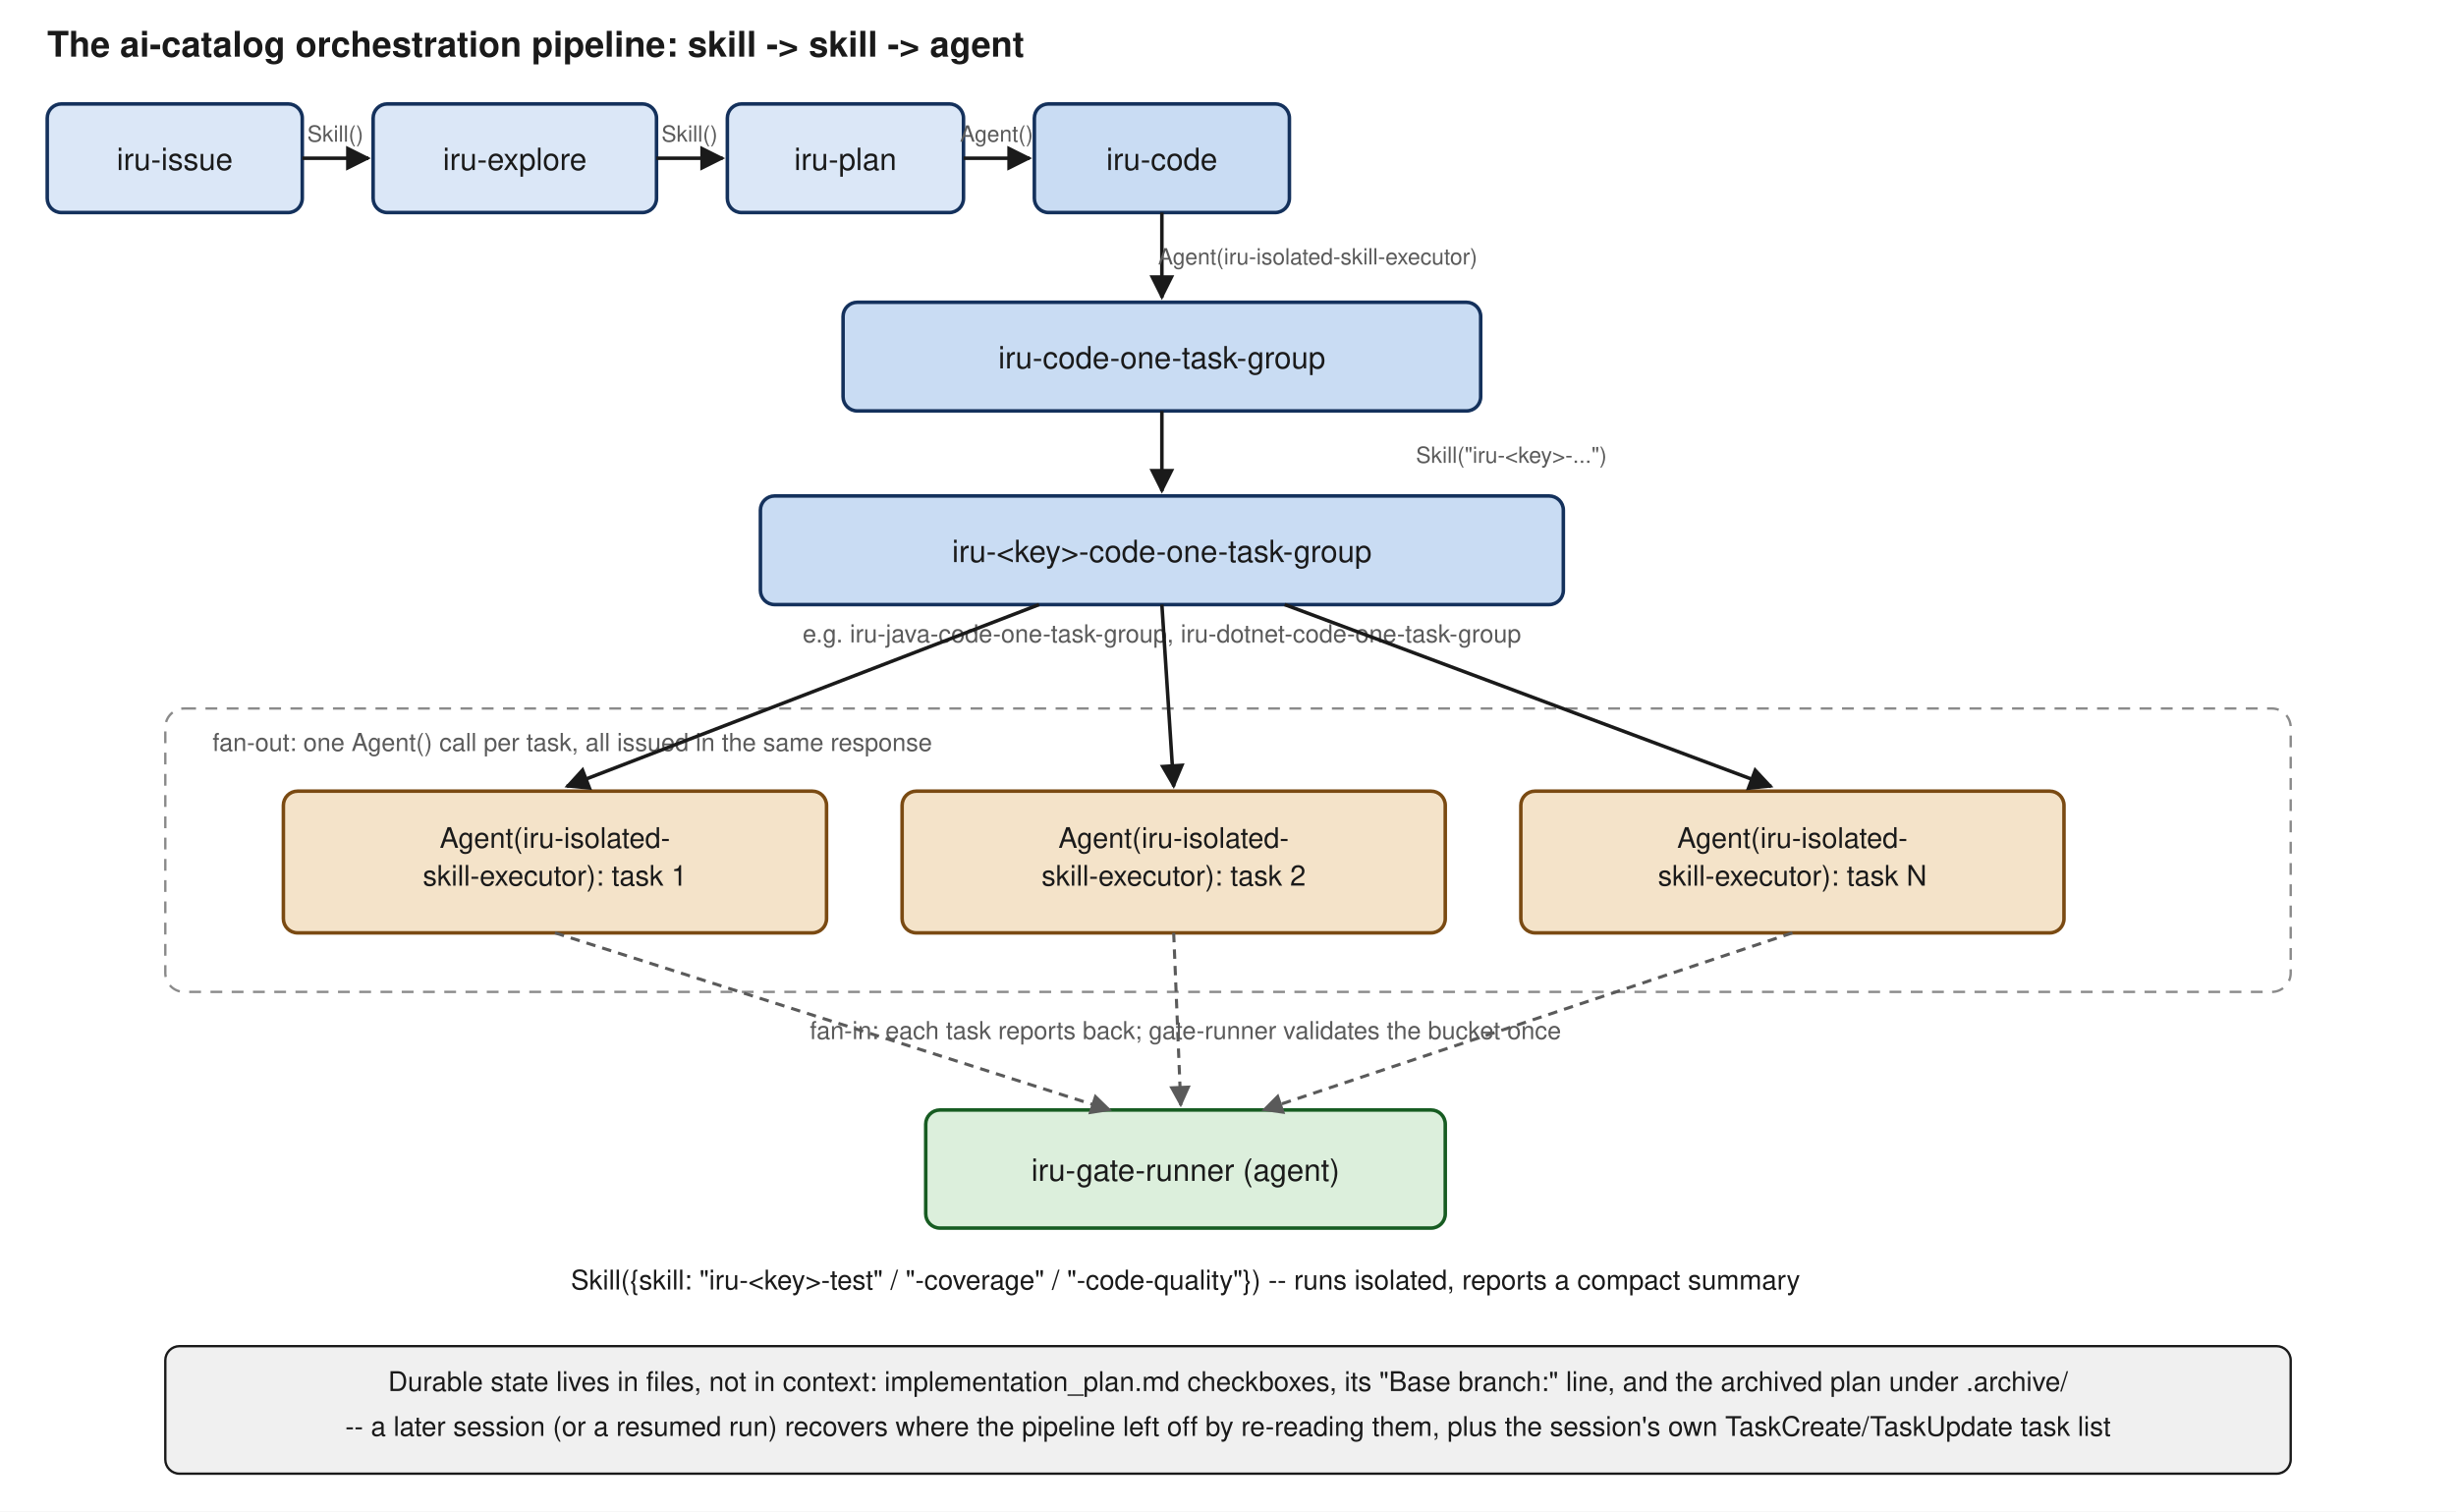
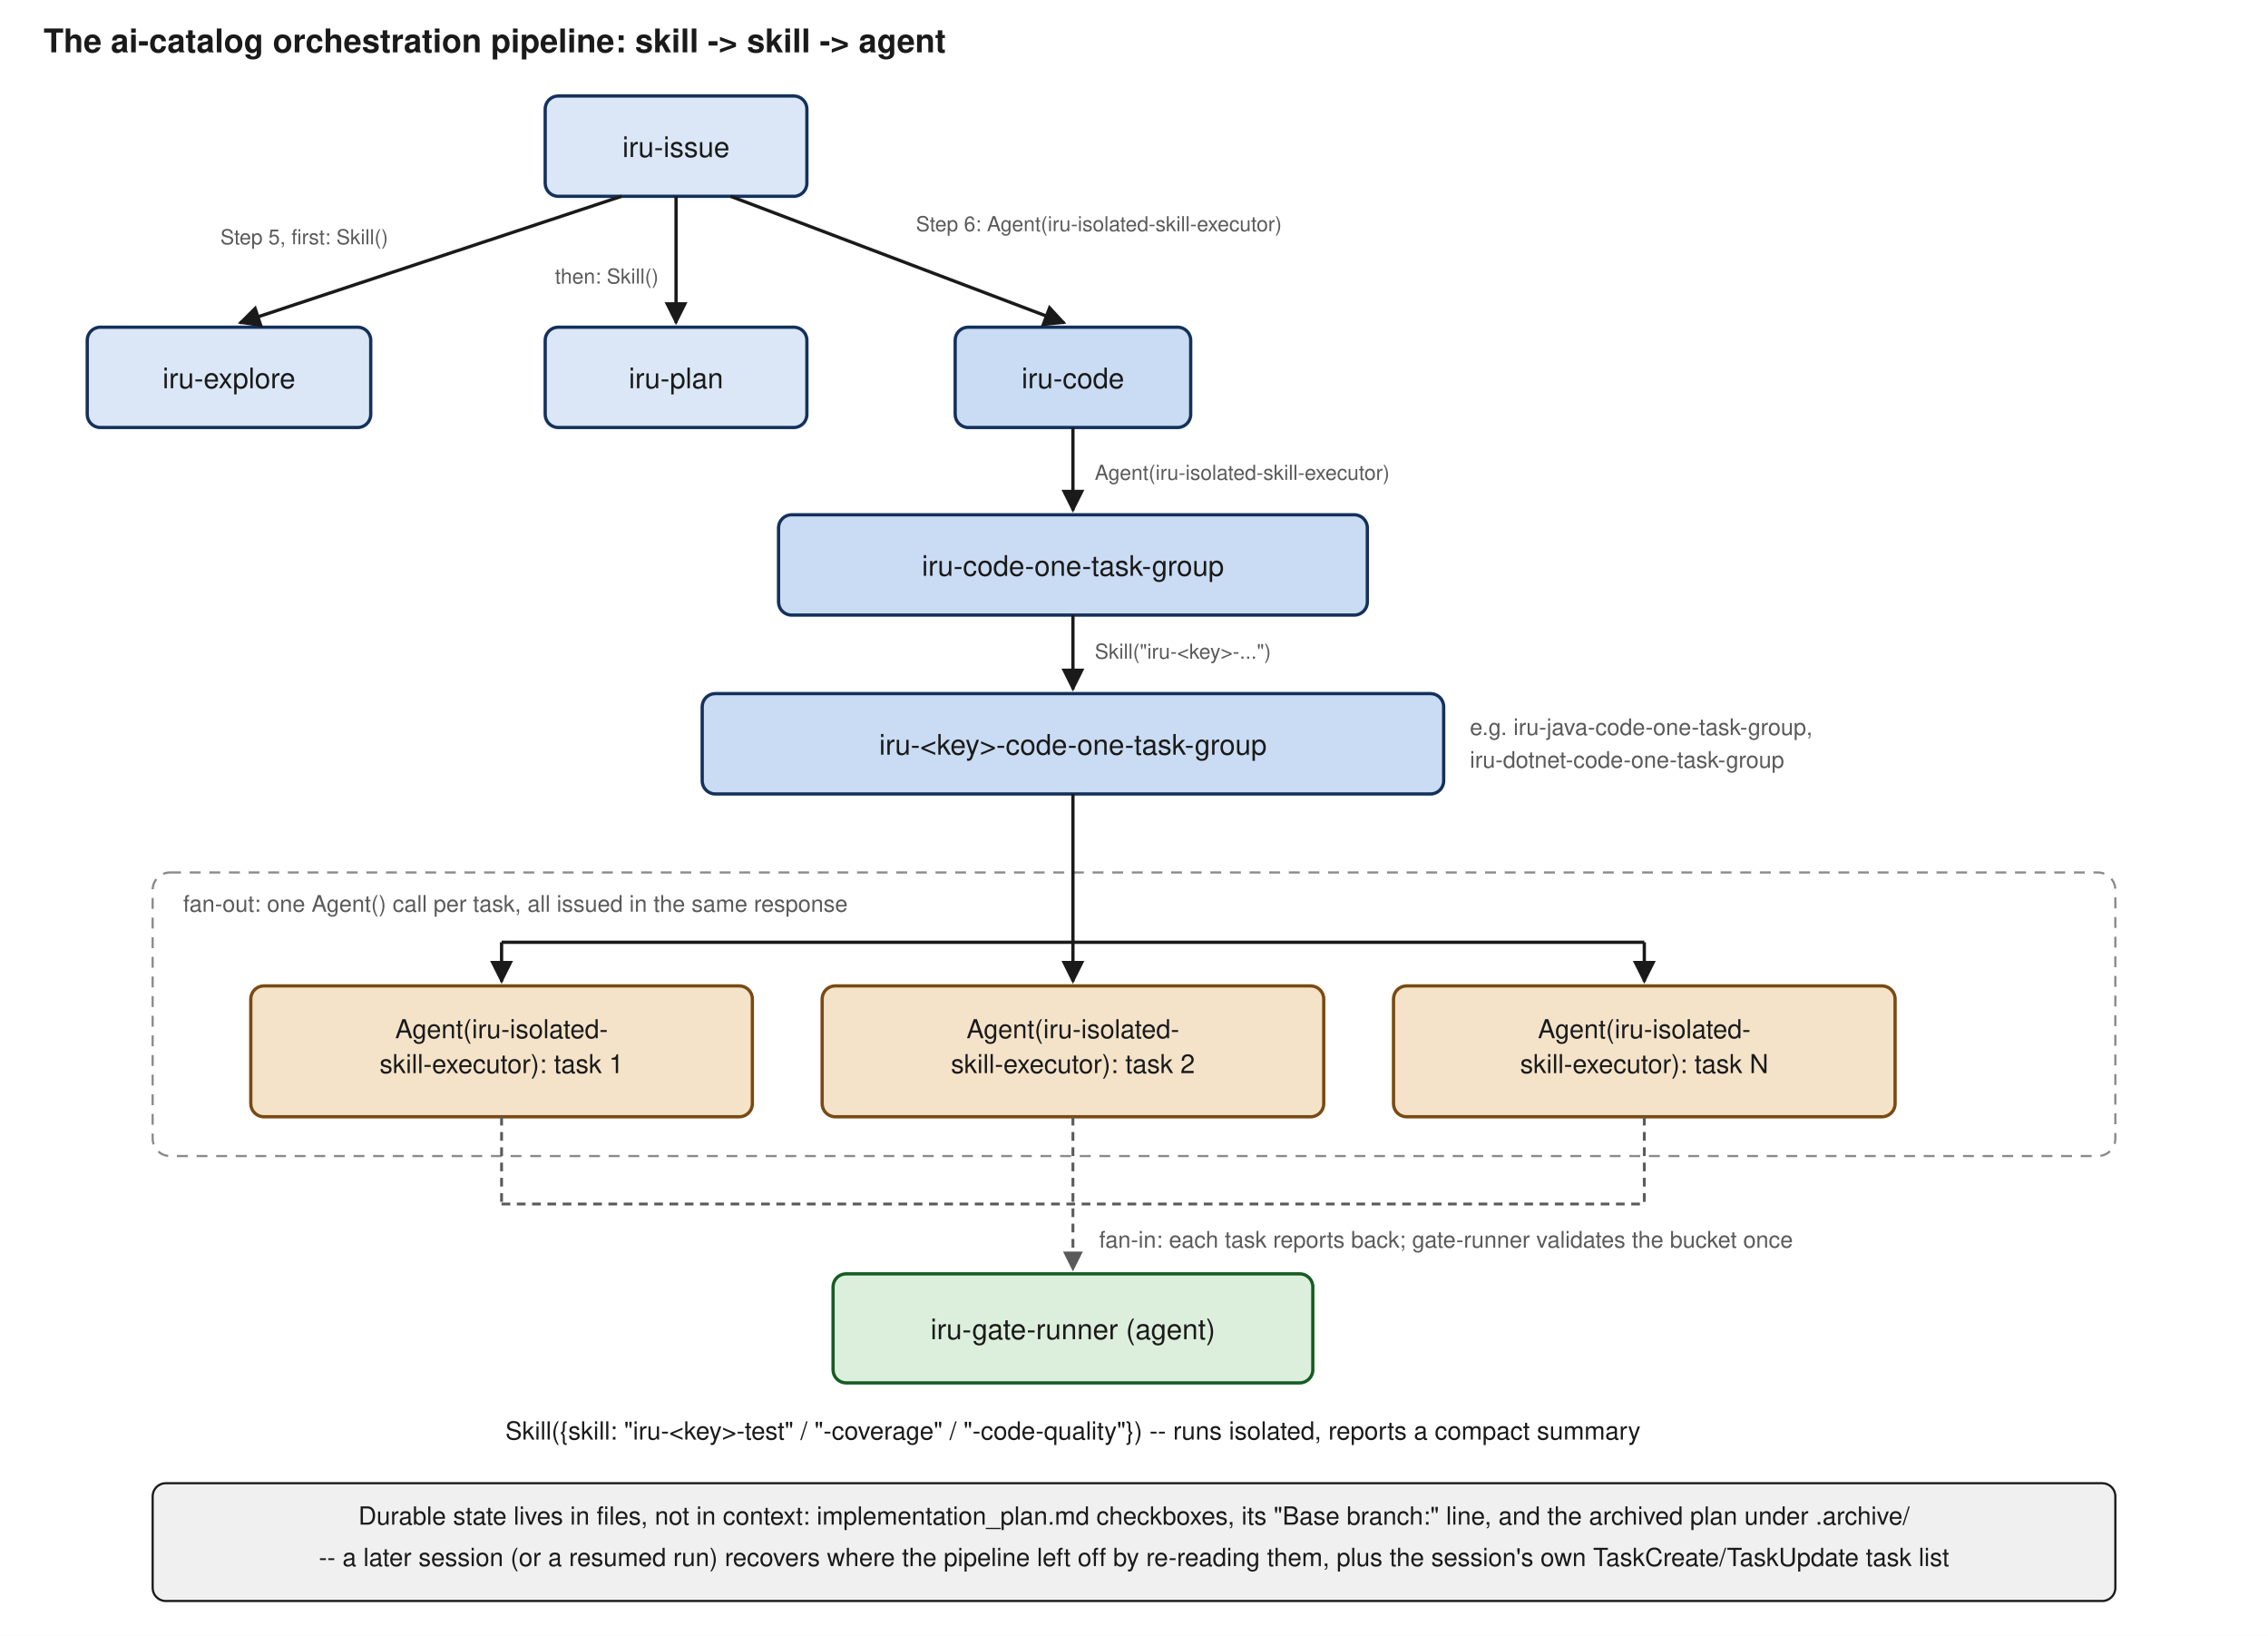
- <svg xmlns="http://www.w3.org/2000/svg" viewBox="0 0 1040 640" font-family="Helvetica, Arial, sans-serif">
-   <rect x="0" y="0" width="1040" height="640" fill="#ffffff" />
+ <svg xmlns="http://www.w3.org/2000/svg" viewBox="0 0 1040 750" font-family="Helvetica, Arial, sans-serif">
+   <rect x="0" y="0" width="1040" height="750" fill="#ffffff" />
  <defs>
    <marker id="arrow" viewBox="0 0 10 10" refX="9" refY="5" markerWidth="7" markerHeight="7" orient="auto-start-reverse">
      <path d="M0,0 L10,5 L0,10 z" fill="#1a1a1a" />
    </marker>
    <marker id="arrowDashed" viewBox="0 0 10 10" refX="9" refY="5" markerWidth="7" markerHeight="7" orient="auto-start-reverse">
      <path d="M0,0 L10,5 L0,10 z" fill="#5a5a5a" />
    </marker>
  </defs>
  <text x="20" y="24" font-size="15" font-weight="bold" fill="#1a1a1a">The ai-catalog orchestration pipeline: skill -&gt; skill -&gt; agent</text>
  <g>
-     <rect x="20" y="44" width="108" height="46" rx="6" fill="#dbe7f7" stroke="#14315c" stroke-width="1.5" />
-     <text x="74" y="72" font-size="13" fill="#1a1a1a" text-anchor="middle">iru-issue</text>
-     <rect x="158" y="44" width="120" height="46" rx="6" fill="#dbe7f7" stroke="#14315c" stroke-width="1.5" />
-     <text x="218" y="72" font-size="13" fill="#1a1a1a" text-anchor="middle">iru-explore</text>
-     <rect x="308" y="44" width="100" height="46" rx="6" fill="#dbe7f7" stroke="#14315c" stroke-width="1.5" />
-     <text x="358" y="72" font-size="13" fill="#1a1a1a" text-anchor="middle">iru-plan</text>
-     <rect x="438" y="44" width="108" height="46" rx="6" fill="#c9dcf3" stroke="#14315c" stroke-width="1.5" />
-     <text x="492" y="72" font-size="13" fill="#1a1a1a" text-anchor="middle">iru-code</text>
-     <line x1="128" y1="67" x2="156" y2="67" stroke="#1a1a1a" stroke-width="1.5" marker-end="url(#arrow)" />
-     <line x1="278" y1="67" x2="306" y2="67" stroke="#1a1a1a" stroke-width="1.5" marker-end="url(#arrow)" />
-     <line x1="408" y1="67" x2="436" y2="67" stroke="#1a1a1a" stroke-width="1.5" marker-end="url(#arrow)" />
-     <text x="142" y="60" font-size="9.5" fill="#5a5a5a" text-anchor="middle">Skill()</text>
-     <text x="292" y="60" font-size="9.5" fill="#5a5a5a" text-anchor="middle">Skill()</text>
-     <text x="422" y="60" font-size="9.5" fill="#5a5a5a" text-anchor="middle">Agent()</text>
+     <rect x="250" y="44" width="120" height="46" rx="6" fill="#dbe7f7" stroke="#14315c" stroke-width="1.5" />
+     <text x="310" y="72" font-size="13" fill="#1a1a1a" text-anchor="middle">iru-issue</text>
+     <rect x="40" y="150" width="130" height="46" rx="6" fill="#dbe7f7" stroke="#14315c" stroke-width="1.5" />
+     <text x="105" y="178" font-size="13" fill="#1a1a1a" text-anchor="middle">iru-explore</text>
+     <rect x="250" y="150" width="120" height="46" rx="6" fill="#dbe7f7" stroke="#14315c" stroke-width="1.5" />
+     <text x="310" y="178" font-size="13" fill="#1a1a1a" text-anchor="middle">iru-plan</text>
+     <rect x="438" y="150" width="108" height="46" rx="6" fill="#c9dcf3" stroke="#14315c" stroke-width="1.5" />
+     <text x="492" y="178" font-size="13" fill="#1a1a1a" text-anchor="middle">iru-code</text>
+     <line x1="285" y1="90" x2="110" y2="148" stroke="#1a1a1a" stroke-width="1.5" marker-end="url(#arrow)" />
+     <line x1="310" y1="90" x2="310" y2="148" stroke="#1a1a1a" stroke-width="1.5" marker-end="url(#arrow)" />
+     <line x1="335" y1="90" x2="488" y2="148" stroke="#1a1a1a" stroke-width="1.5" marker-end="url(#arrow)" />
+     <text x="178" y="112" font-size="9.5" fill="#5a5a5a" text-anchor="end">Step 5, first: Skill()</text>
+     <text x="302" y="130" font-size="9.5" fill="#5a5a5a" text-anchor="end">then: Skill()</text>
+     <text x="420" y="106" font-size="9.5" fill="#5a5a5a" text-anchor="start">Step 6: Agent(iru-isolated-skill-executor)</text>
  </g>
-   <rect x="357" y="128" width="270" height="46" rx="6" fill="#c9dcf3" stroke="#14315c" stroke-width="1.5" />
-   <text x="492" y="156" font-size="13" fill="#1a1a1a" text-anchor="middle">iru-code-one-task-group</text>
-   <line x1="492" y1="90" x2="492" y2="126" stroke="#1a1a1a" stroke-width="1.5" marker-end="url(#arrow)" />
-   <text x="558" y="112" font-size="9.5" fill="#5a5a5a" text-anchor="middle">Agent(iru-isolated-skill-executor)</text>
-   <rect x="322" y="210" width="340" height="46" rx="6" fill="#c9dcf3" stroke="#14315c" stroke-width="1.5" />
-   <text x="492" y="238" font-size="13" fill="#1a1a1a" text-anchor="middle">iru-&lt;key&gt;-code-one-task-group</text>
-   <line x1="492" y1="174" x2="492" y2="208" stroke="#1a1a1a" stroke-width="1.5" marker-end="url(#arrow)" />
-   <text x="640" y="196" font-size="9.5" fill="#5a5a5a" text-anchor="middle">Skill("iru-&lt;key&gt;-...")</text>
-   <text x="492" y="272" font-size="10.5" fill="#5a5a5a" text-anchor="middle">e.g. iru-java-code-one-task-group, iru-dotnet-code-one-task-group</text>
-   <rect x="70" y="300" width="900" height="120" rx="8" fill="none" stroke="#8a8a8a" stroke-width="1" stroke-dasharray="5,4" />
-   <text x="90" y="318" font-size="10.5" fill="#5a5a5a">fan-out: one Agent() call per task, all issued in the same response</text>
+   <rect x="357" y="236" width="270" height="46" rx="6" fill="#c9dcf3" stroke="#14315c" stroke-width="1.5" />
+   <text x="492" y="264" font-size="13" fill="#1a1a1a" text-anchor="middle">iru-code-one-task-group</text>
+   <line x1="492" y1="196" x2="492" y2="234" stroke="#1a1a1a" stroke-width="1.5" marker-end="url(#arrow)" />
+   <text x="502" y="220" font-size="9.5" fill="#5a5a5a" text-anchor="start">Agent(iru-isolated-skill-executor)</text>
+   <rect x="322" y="318" width="340" height="46" rx="6" fill="#c9dcf3" stroke="#14315c" stroke-width="1.5" />
+   <text x="492" y="346" font-size="13" fill="#1a1a1a" text-anchor="middle">iru-&lt;key&gt;-code-one-task-group</text>
+   <line x1="492" y1="282" x2="492" y2="316" stroke="#1a1a1a" stroke-width="1.5" marker-end="url(#arrow)" />
+   <text x="502" y="302" font-size="9.5" fill="#5a5a5a" text-anchor="start">Skill("iru-&lt;key&gt;-...")</text>
+   <text x="674" y="337" font-size="10.5" fill="#5a5a5a" text-anchor="start">e.g. iru-java-code-one-task-group,</text>
+   <text x="674" y="352" font-size="10.5" fill="#5a5a5a" text-anchor="start">iru-dotnet-code-one-task-group</text>
+   <rect x="70" y="400" width="900" height="130" rx="8" fill="none" stroke="#8a8a8a" stroke-width="1" stroke-dasharray="5,4" />
+   <text x="84" y="418" font-size="10.5" fill="#5a5a5a">fan-out: one Agent() call per task, all issued in the same response</text>
+   <line x1="492" y1="364" x2="492" y2="450" stroke="#1a1a1a" stroke-width="1.5" marker-end="url(#arrow)" />
+   <line x1="230" y1="432" x2="754" y2="432" stroke="#1a1a1a" stroke-width="1.5" />
+   <line x1="230" y1="432" x2="230" y2="450" stroke="#1a1a1a" stroke-width="1.5" marker-end="url(#arrow)" />
+   <line x1="754" y1="432" x2="754" y2="450" stroke="#1a1a1a" stroke-width="1.5" marker-end="url(#arrow)" />
  <g>
-     <rect x="120" y="335" width="230" height="60" rx="6" fill="#f4e3c9" stroke="#7a4a12" stroke-width="1.5" />
-     <text x="235" y="359" font-size="12" fill="#1a1a1a" text-anchor="middle">Agent(iru-isolated-</text>
-     <text x="235" y="375" font-size="12" fill="#1a1a1a" text-anchor="middle">skill-executor): task 1</text>
-     <rect x="382" y="335" width="230" height="60" rx="6" fill="#f4e3c9" stroke="#7a4a12" stroke-width="1.5" />
-     <text x="497" y="359" font-size="12" fill="#1a1a1a" text-anchor="middle">Agent(iru-isolated-</text>
-     <text x="497" y="375" font-size="12" fill="#1a1a1a" text-anchor="middle">skill-executor): task 2</text>
-     <rect x="644" y="335" width="230" height="60" rx="6" fill="#f4e3c9" stroke="#7a4a12" stroke-width="1.5" />
-     <text x="759" y="359" font-size="12" fill="#1a1a1a" text-anchor="middle">Agent(iru-isolated-</text>
-     <text x="759" y="375" font-size="12" fill="#1a1a1a" text-anchor="middle">skill-executor): task N</text>
+     <rect x="115" y="452" width="230" height="60" rx="6" fill="#f4e3c9" stroke="#7a4a12" stroke-width="1.5" />
+     <text x="230" y="476" font-size="12" fill="#1a1a1a" text-anchor="middle">Agent(iru-isolated-</text>
+     <text x="230" y="492" font-size="12" fill="#1a1a1a" text-anchor="middle">skill-executor): task 1</text>
+     <rect x="377" y="452" width="230" height="60" rx="6" fill="#f4e3c9" stroke="#7a4a12" stroke-width="1.5" />
+     <text x="492" y="476" font-size="12" fill="#1a1a1a" text-anchor="middle">Agent(iru-isolated-</text>
+     <text x="492" y="492" font-size="12" fill="#1a1a1a" text-anchor="middle">skill-executor): task 2</text>
+     <rect x="639" y="452" width="230" height="60" rx="6" fill="#f4e3c9" stroke="#7a4a12" stroke-width="1.5" />
+     <text x="754" y="476" font-size="12" fill="#1a1a1a" text-anchor="middle">Agent(iru-isolated-</text>
+     <text x="754" y="492" font-size="12" fill="#1a1a1a" text-anchor="middle">skill-executor): task N</text>
  </g>
-   <line x1="440" y1="256" x2="240" y2="333" stroke="#1a1a1a" stroke-width="1.5" marker-end="url(#arrow)" />
-   <line x1="492" y1="256" x2="497" y2="333" stroke="#1a1a1a" stroke-width="1.5" marker-end="url(#arrow)" />
-   <line x1="544" y1="256" x2="750" y2="333" stroke="#1a1a1a" stroke-width="1.5" marker-end="url(#arrow)" />
-   <rect x="392" y="470" width="220" height="50" rx="6" fill="#dcefdc" stroke="#175c22" stroke-width="1.5" />
-   <text x="502" y="500" font-size="13" fill="#1a1a1a" text-anchor="middle">iru-gate-runner (agent)</text>
-   <line x1="235" y1="395" x2="470" y2="470" stroke="#5a5a5a" stroke-width="1.3" stroke-dasharray="4,3" marker-end="url(#arrowDashed)" />
-   <line x1="497" y1="395" x2="500" y2="468" stroke="#5a5a5a" stroke-width="1.3" stroke-dasharray="4,3" marker-end="url(#arrowDashed)" />
-   <line x1="759" y1="395" x2="535" y2="470" stroke="#5a5a5a" stroke-width="1.3" stroke-dasharray="4,3" marker-end="url(#arrowDashed)" />
-   <text x="502" y="440" font-size="10.5" fill="#5a5a5a" text-anchor="middle">fan-in: each task reports back; gate-runner validates the bucket once</text>
-   <text x="502" y="546" font-size="11.5" fill="#1a1a1a" text-anchor="middle">Skill({skill: "iru-&lt;key&gt;-test" / "-coverage" / "-code-quality"}) -- runs isolated, reports a compact summary</text>
-   <rect x="70" y="570" width="900" height="54" rx="6" fill="#f0f0f0" stroke="#1a1a1a" stroke-width="1" />
-   <text x="520" y="589" font-size="11.5" fill="#1a1a1a" text-anchor="middle">Durable state lives in files, not in context: implementation_plan.md checkboxes, its "Base branch:" line, and the archived plan under .archive/</text>
-   <text x="520" y="608" font-size="11.5" fill="#1a1a1a" text-anchor="middle">-- a later session (or a resumed run) recovers where the pipeline left off by re-reading them, plus the session's own TaskCreate/TaskUpdate task list</text>
+   <line x1="230" y1="512" x2="230" y2="552" stroke="#5a5a5a" stroke-width="1.3" stroke-dasharray="4,3" />
+   <line x1="754" y1="512" x2="754" y2="552" stroke="#5a5a5a" stroke-width="1.3" stroke-dasharray="4,3" />
+   <line x1="230" y1="552" x2="754" y2="552" stroke="#5a5a5a" stroke-width="1.3" stroke-dasharray="4,3" />
+   <line x1="492" y1="512" x2="492" y2="582" stroke="#5a5a5a" stroke-width="1.3" stroke-dasharray="4,3" marker-end="url(#arrowDashed)" />
+   <text x="504" y="572" font-size="10.5" fill="#5a5a5a" text-anchor="start">fan-in: each task reports back; gate-runner validates the bucket once</text>
+   <rect x="382" y="584" width="220" height="50" rx="6" fill="#dcefdc" stroke="#175c22" stroke-width="1.5" />
+   <text x="492" y="614" font-size="13" fill="#1a1a1a" text-anchor="middle">iru-gate-runner (agent)</text>
+   <text x="492" y="660" font-size="11.5" fill="#1a1a1a" text-anchor="middle">Skill({skill: "iru-&lt;key&gt;-test" / "-coverage" / "-code-quality"}) -- runs isolated, reports a compact summary</text>
+   <rect x="70" y="680" width="900" height="54" rx="6" fill="#f0f0f0" stroke="#1a1a1a" stroke-width="1" />
+   <text x="520" y="699" font-size="11.5" fill="#1a1a1a" text-anchor="middle">Durable state lives in files, not in context: implementation_plan.md checkboxes, its "Base branch:" line, and the archived plan under .archive/</text>
+   <text x="520" y="718" font-size="11.5" fill="#1a1a1a" text-anchor="middle">-- a later session (or a resumed run) recovers where the pipeline left off by re-reading them, plus the session's own TaskCreate/TaskUpdate task list</text>
</svg>
